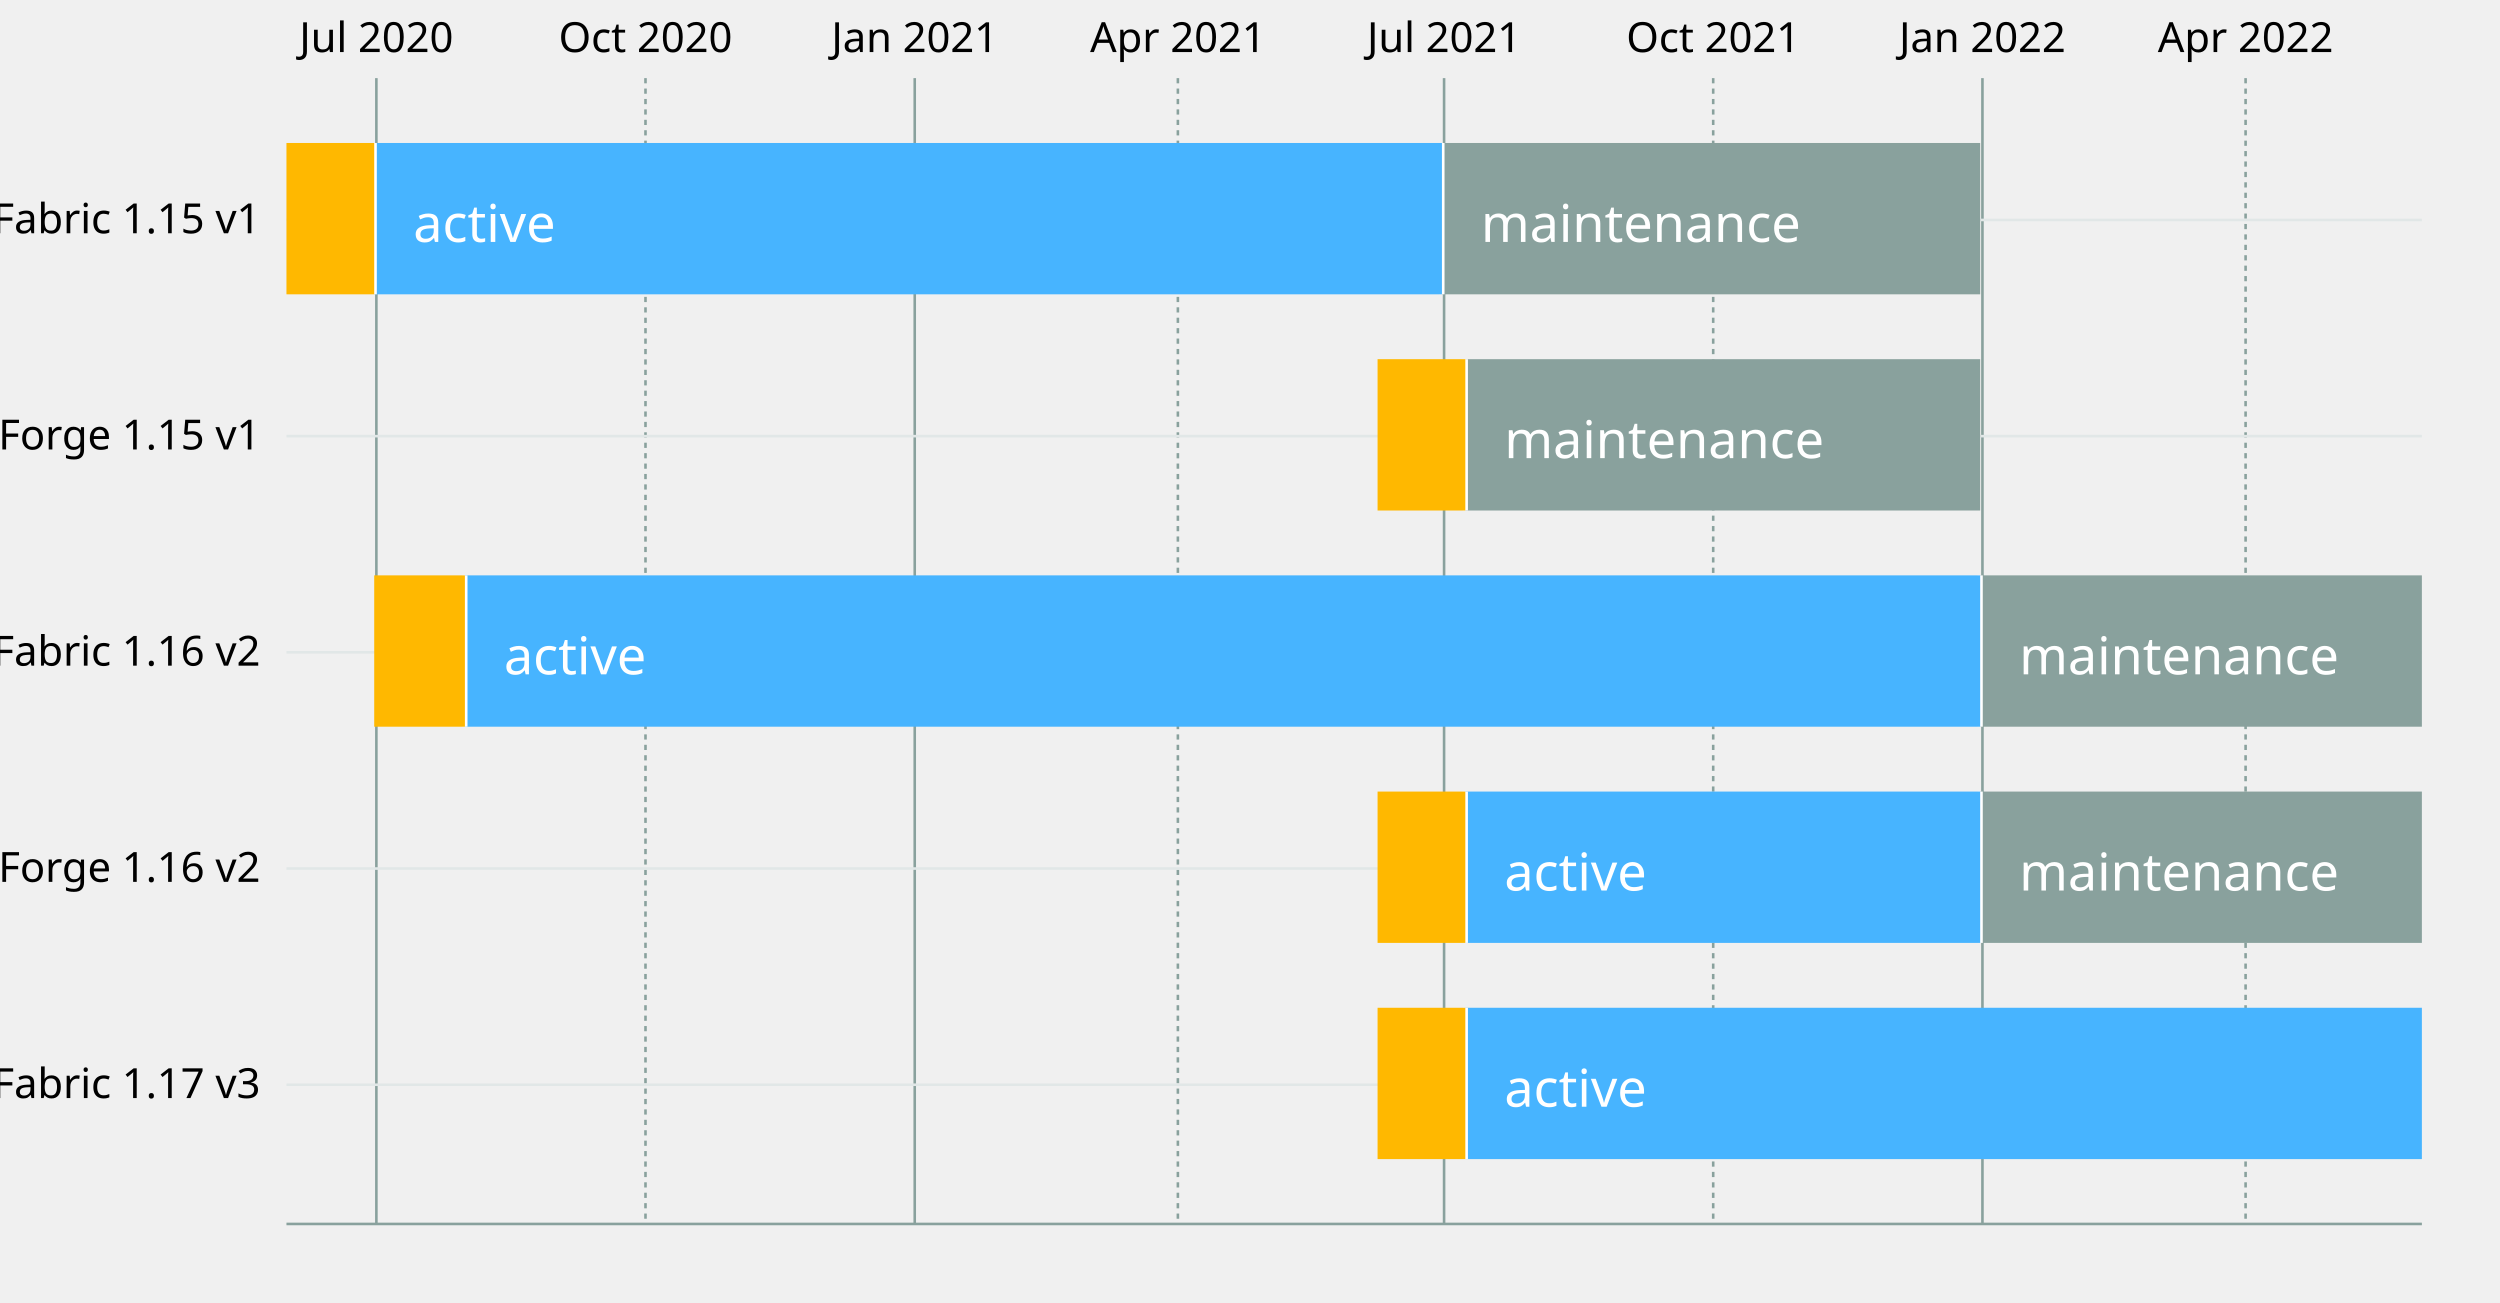
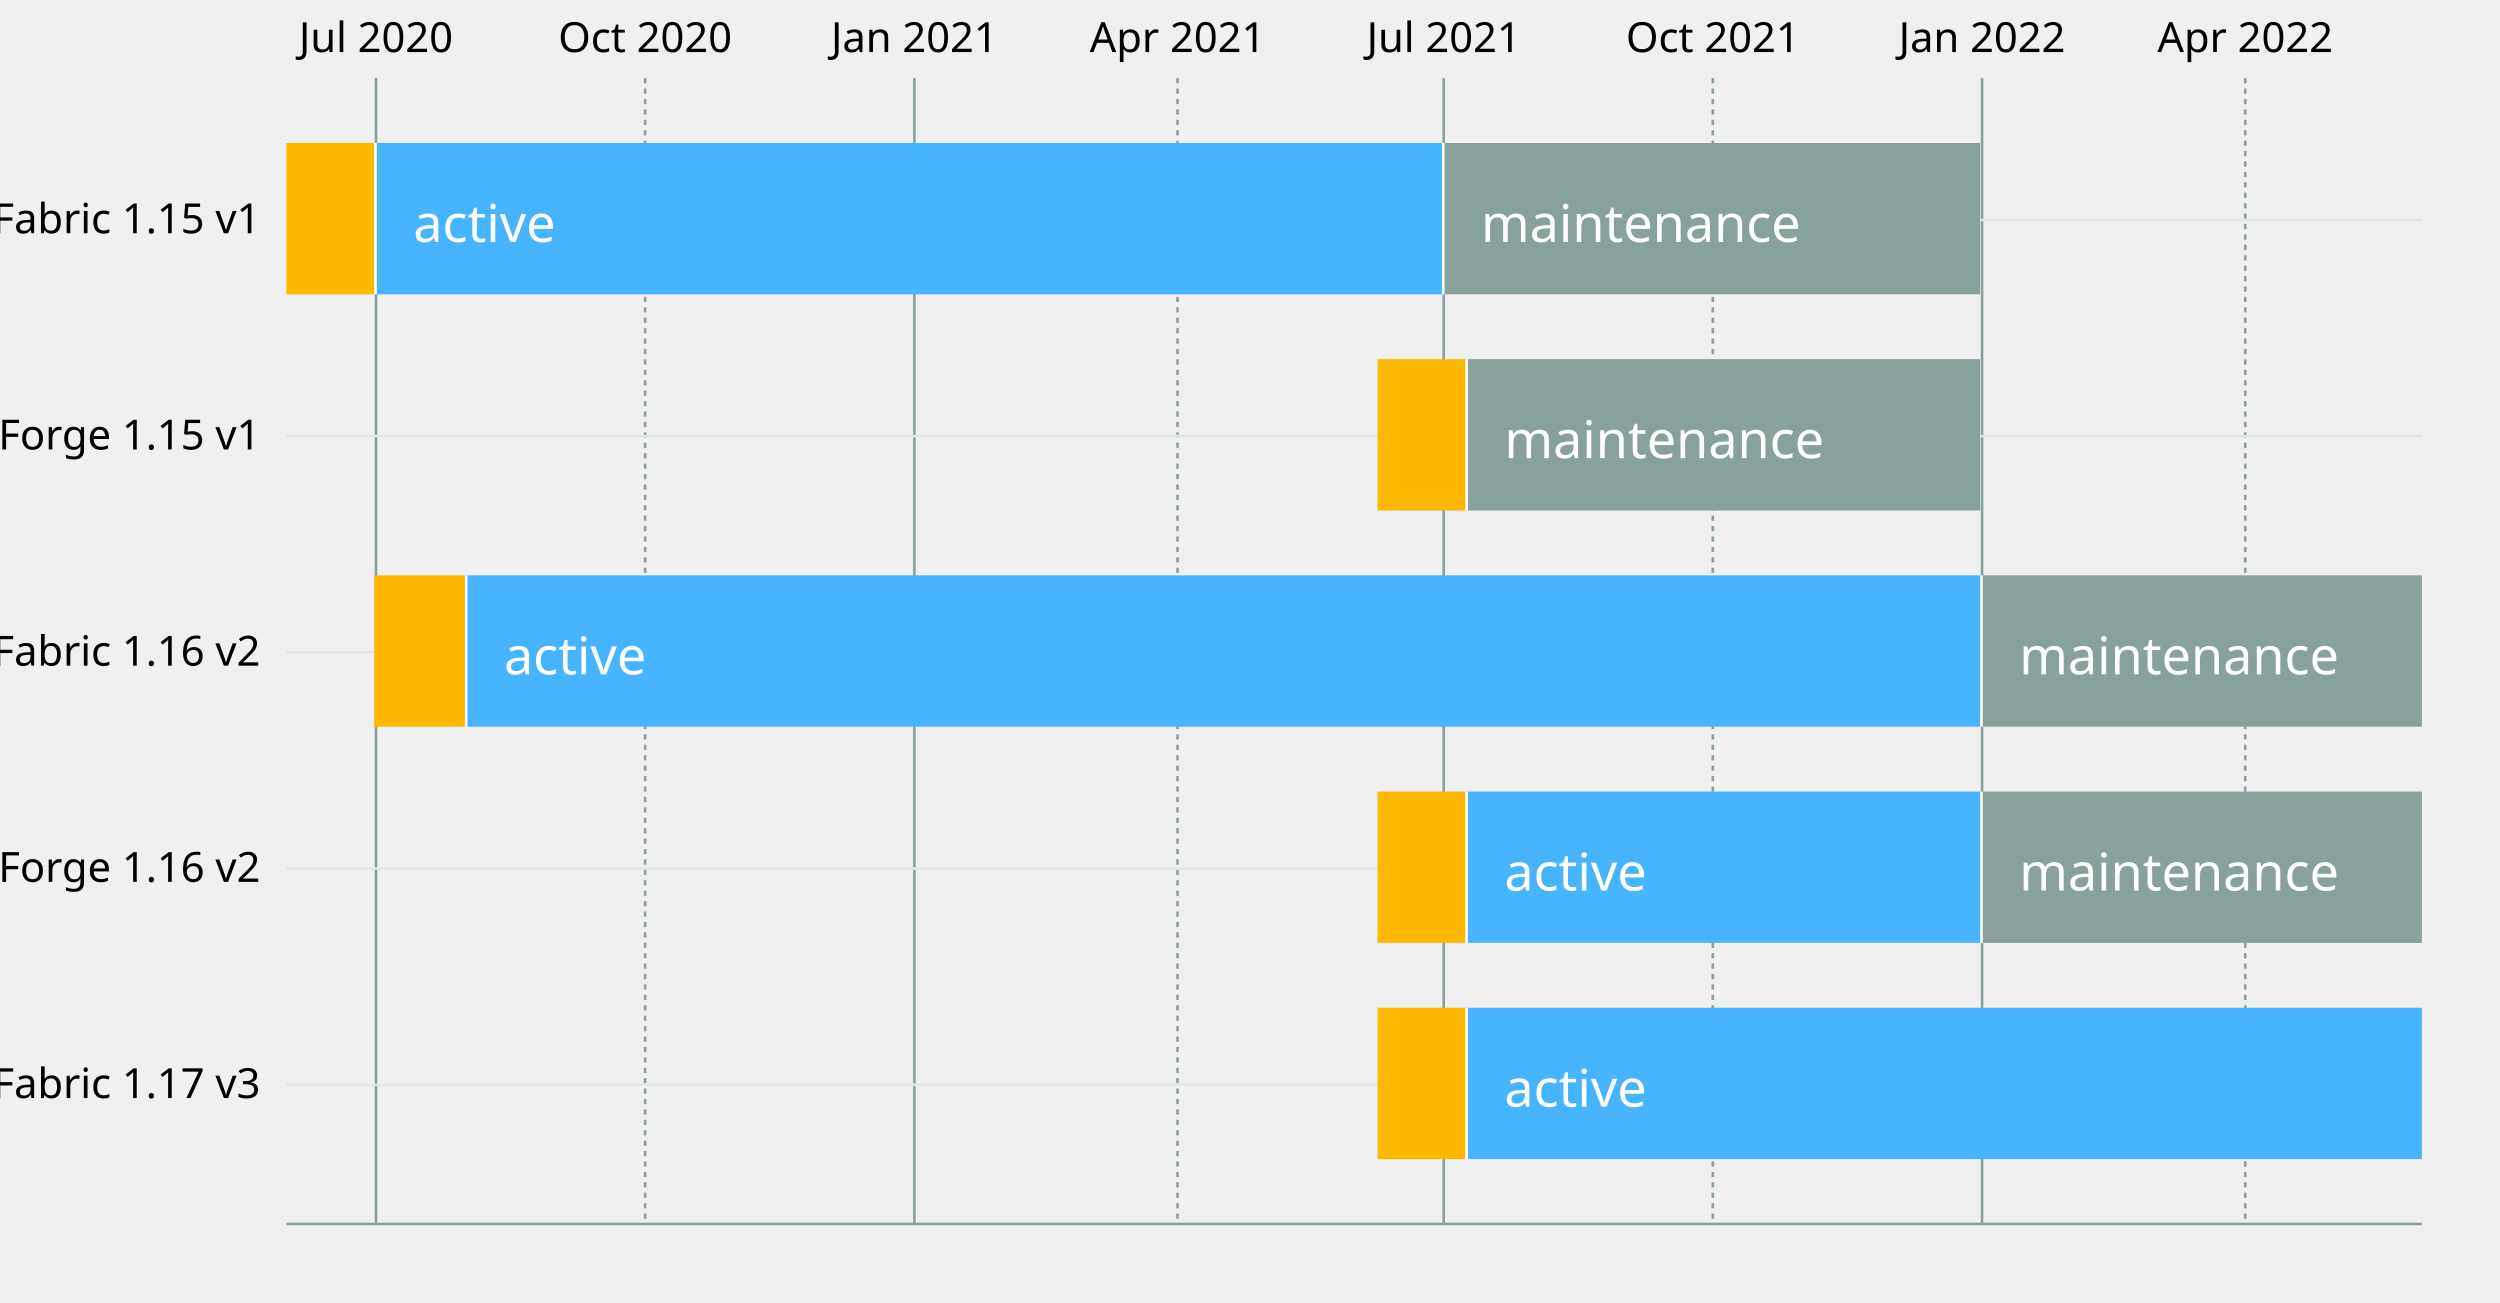
<svg xmlns="http://www.w3.org/2000/svg" width="960" height="500">
  <defs>
    <style type="text/css"> 
:root {
  background: #fff;
}
.current {
  fill: #2aa748;
}
.active {
  fill: #47b4ff;
}
.maintenance {
  fill: #89a19d;
}
.unstable {
  fill: #ffb800;
}
.bar-join {
  fill: #ffffff;
}
.bar-join.unstable, .bar-join.current {
  display: none;
}
.tick text {
  font: 16px sans-serif;
  fill: #000;
}
.axis--y .tick text {
  text-anchor: end;
}
.label {
  fill: #fff;
  font: 20px sans-serif;
  font-weight: 100;
  text-anchor: start;
  dominant-baseline: middle;
  text-transform: uppercase;
} </style>
  </defs>
  <g id="bar-container" transform="translate(110, 30)">
    <g class="axis axis--x" fill="none" font-size="10" font-family="sans-serif" text-anchor="middle">
-       <g class="tick" opacity="1" transform="translate(34.02626,0)">
+       <g class="tick" opacity="1" transform="translate(33.88584,0)">
        <line stroke="#89a19d" y2="440" x1="0.5" x2="0.5" />
        <text fill="#000" y="0" x="0.5" dy="-10">Jul 2020</text>
      </g>
-       <g class="tick" opacity="1" transform="translate(137.3687,0)">
+       <g class="tick" opacity="1" transform="translate(137.2283,0)">
        <line stroke="#89a19d" y2="440" x1="0.5" x2="0.5" stroke-dasharray="2,2" />
        <text fill="#000" y="0" x="0.5" dy="-10">Oct 2020</text>
      </g>
-       <g class="tick" opacity="1" transform="translate(240.758,0)">
+       <g class="tick" opacity="1" transform="translate(240.6176,0)">
        <line stroke="#89a19d" y2="440" x1="0.5" x2="0.5" />
        <text fill="#000" y="0" x="0.5" dy="-10">Jan 2021</text>
      </g>
-       <g class="tick" opacity="1" transform="translate(341.8071,0)">
+       <g class="tick" opacity="1" transform="translate(341.6667,0)">
        <line stroke="#89a19d" y2="440" x1="0.5" x2="0.5" stroke-dasharray="2,2" />
        <text fill="#000" y="0" x="0.5" dy="-10">Apr 2021</text>
      </g>
-       <g class="tick" opacity="1" transform="translate(444.0263,0)">
+       <g class="tick" opacity="1" transform="translate(443.8858,0)">
        <line stroke="#89a19d" y2="440" x1="0.5" x2="0.5" />
        <text fill="#000" y="0" x="0.5" dy="-10">Jul 2021</text>
      </g>
-       <g class="tick" opacity="1" transform="translate(547.3687,0)">
+       <g class="tick" opacity="1" transform="translate(547.2283,0)">
        <line stroke="#89a19d" y2="440" x1="0.5" x2="0.5" stroke-dasharray="2,2" />
        <text fill="#000" y="0" x="0.5" dy="-10">Oct 2021</text>
      </g>
-       <g class="tick" opacity="1" transform="translate(650.758,0)">
+       <g class="tick" opacity="1" transform="translate(650.6176,0)">
        <line stroke="#89a19d" y2="440" x1="0.5" x2="0.5" />
        <text fill="#000" y="0" x="0.5" dy="-10">Jan 2022</text>
      </g>
-       <g class="tick" opacity="1" transform="translate(751.8071,0)">
+       <g class="tick" opacity="1" transform="translate(751.6667,0)">
        <line stroke="#89a19d" y2="440" x1="0.5" x2="0.5" stroke-dasharray="2,2" />
        <text fill="#000" y="0" x="0.5" dy="-10">Apr 2022</text>
      </g>
    </g>
    <g class="axis axis--y" fill="none" font-size="10" font-family="sans-serif" text-anchor="start">
      <g class="tick" opacity="1" transform="translate(0,53.96226)">
        <line stroke="#e1e7e7" x2="820" y1="0.5" y2="0.5" />
        <text fill="#000" x="0" y="0.5" dy="0.32em" dx="-10">  Fabric 1.15 v1</text>
      </g>
      <g class="tick" opacity="1" transform="translate(0,136.9811)">
        <line stroke="#e1e7e7" x2="820" y1="0.5" y2="0.5" />
        <text fill="#000" x="0" y="0.5" dy="0.32em" dx="-10">  Forge 1.15 v1</text>
      </g>
      <g class="tick" opacity="1" transform="translate(0,220)">
        <line stroke="#e1e7e7" x2="820" y1="0.5" y2="0.5" />
        <text fill="#000" x="0" y="0.5" dy="0.32em" dx="-10">  Fabric 1.16 v2</text>
      </g>
      <g class="tick" opacity="1" transform="translate(0,303.0189)">
        <line stroke="#e1e7e7" x2="820" y1="0.5" y2="0.5" />
        <text fill="#000" x="0" y="0.5" dy="0.32em" dx="-10">  Forge 1.16 v2</text>
      </g>
      <g class="tick" opacity="1" transform="translate(0,386.0377)">
        <line stroke="#e1e7e7" x2="820" y1="0.5" y2="0.5" />
        <text fill="#000" x="0" y="0.5" dy="0.32em" dx="-10">  Fabric 1.17 v3</text>
      </g>
      <line y1="440" y2="440" x2="820" stroke="#89a19d" />
    </g>
    <g>
      <rect class="bar maintenance" x="443.699" y="24.906" width="206.685" height="58.113" />
      <rect class="bar-join maintenance" x="442.699" y="24.906" width="2" height="58.113" style="opacity: 1;" />
      <text class="label" x="458.699" y="55.962" style="opacity: 1;">maintenance</text>
    </g>
    <g>
      <rect class="bar active" x="33.699" y="24.906" width="410" height="58.113" />
      <rect class="bar-join active" x="32.699" y="24.906" width="2" height="58.113" style="opacity: 1;" />
      <text class="label" x="48.699" y="55.962" style="opacity: 1;">active</text>
    </g>
    <g>
      <rect class="bar unstable" x="0" y="24.906" width="33.699" height="58.113" />
      <rect class="bar-join unstable" x="-1" y="24.906" width="2" height="58.113" style="opacity: 0;" />
      <text class="label" x="15" y="55.962" style="opacity: 0;">unstable</text>
    </g>
    <g>
      <rect class="bar maintenance" x="452.685" y="107.925" width="197.699" height="58.113" />
      <rect class="bar-join maintenance" x="451.685" y="107.925" width="2" height="58.113" style="opacity: 1;" />
      <text class="label" x="467.685" y="138.981" style="opacity: 1;">maintenance</text>
    </g>
    <g>
      <rect class="bar unstable" x="418.986" y="107.925" width="33.699" height="58.113" />
      <rect class="bar-join unstable" x="417.986" y="107.925" width="2" height="58.113" style="opacity: 0;" />
      <text class="label" x="433.986" y="138.981" style="opacity: 0;">unstable</text>
    </g>
    <g>
      <rect class="bar maintenance" x="650.384" y="190.943" width="169.616" height="58.113" />
      <rect class="bar-join maintenance" x="649.384" y="190.943" width="2" height="58.113" style="opacity: 1;" />
      <text class="label" x="665.384" y="222" style="opacity: 1;">maintenance</text>
    </g>
    <g>
      <rect class="bar active" x="68.521" y="190.943" width="581.863" height="58.113" />
      <rect class="bar-join active" x="67.521" y="190.943" width="2" height="58.113" style="opacity: 1;" />
      <text class="label" x="83.521" y="222" style="opacity: 1;">active</text>
    </g>
    <g>
      <rect class="bar unstable" x="33.699" y="190.943" width="34.822" height="58.113" />
      <rect class="bar-join unstable" x="32.699" y="190.943" width="2" height="58.113" style="opacity: 0;" />
      <text class="label" x="48.699" y="222" style="opacity: 0;">unstable</text>
    </g>
    <g>
      <rect class="bar maintenance" x="650.384" y="273.962" width="169.616" height="58.113" />
      <rect class="bar-join maintenance" x="649.384" y="273.962" width="2" height="58.113" style="opacity: 1;" />
      <text class="label" x="665.384" y="305.019" style="opacity: 1;">maintenance</text>
    </g>
    <g>
      <rect class="bar active" x="452.685" y="273.962" width="197.699" height="58.113" />
      <rect class="bar-join active" x="451.685" y="273.962" width="2" height="58.113" style="opacity: 1;" />
      <text class="label" x="467.685" y="305.019" style="opacity: 1;">active</text>
    </g>
    <g>
      <rect class="bar unstable" x="418.986" y="273.962" width="33.699" height="58.113" />
      <rect class="bar-join unstable" x="417.986" y="273.962" width="2" height="58.113" style="opacity: 0;" />
      <text class="label" x="433.986" y="305.019" style="opacity: 0;">unstable</text>
    </g>
    <g>
      <rect class="bar active" x="452.685" y="356.981" width="367.315" height="58.113" />
      <rect class="bar-join active" x="451.685" y="356.981" width="2" height="58.113" style="opacity: 1;" />
      <text class="label" x="467.685" y="388.038" style="opacity: 1;">active</text>
    </g>
    <g>
      <rect class="bar unstable" x="418.986" y="356.981" width="33.699" height="58.113" />
      <rect class="bar-join unstable" x="417.986" y="356.981" width="2" height="58.113" style="opacity: 0;" />
      <text class="label" x="433.986" y="388.038" style="opacity: 0;">unstable</text>
    </g>
  </g>
</svg>
